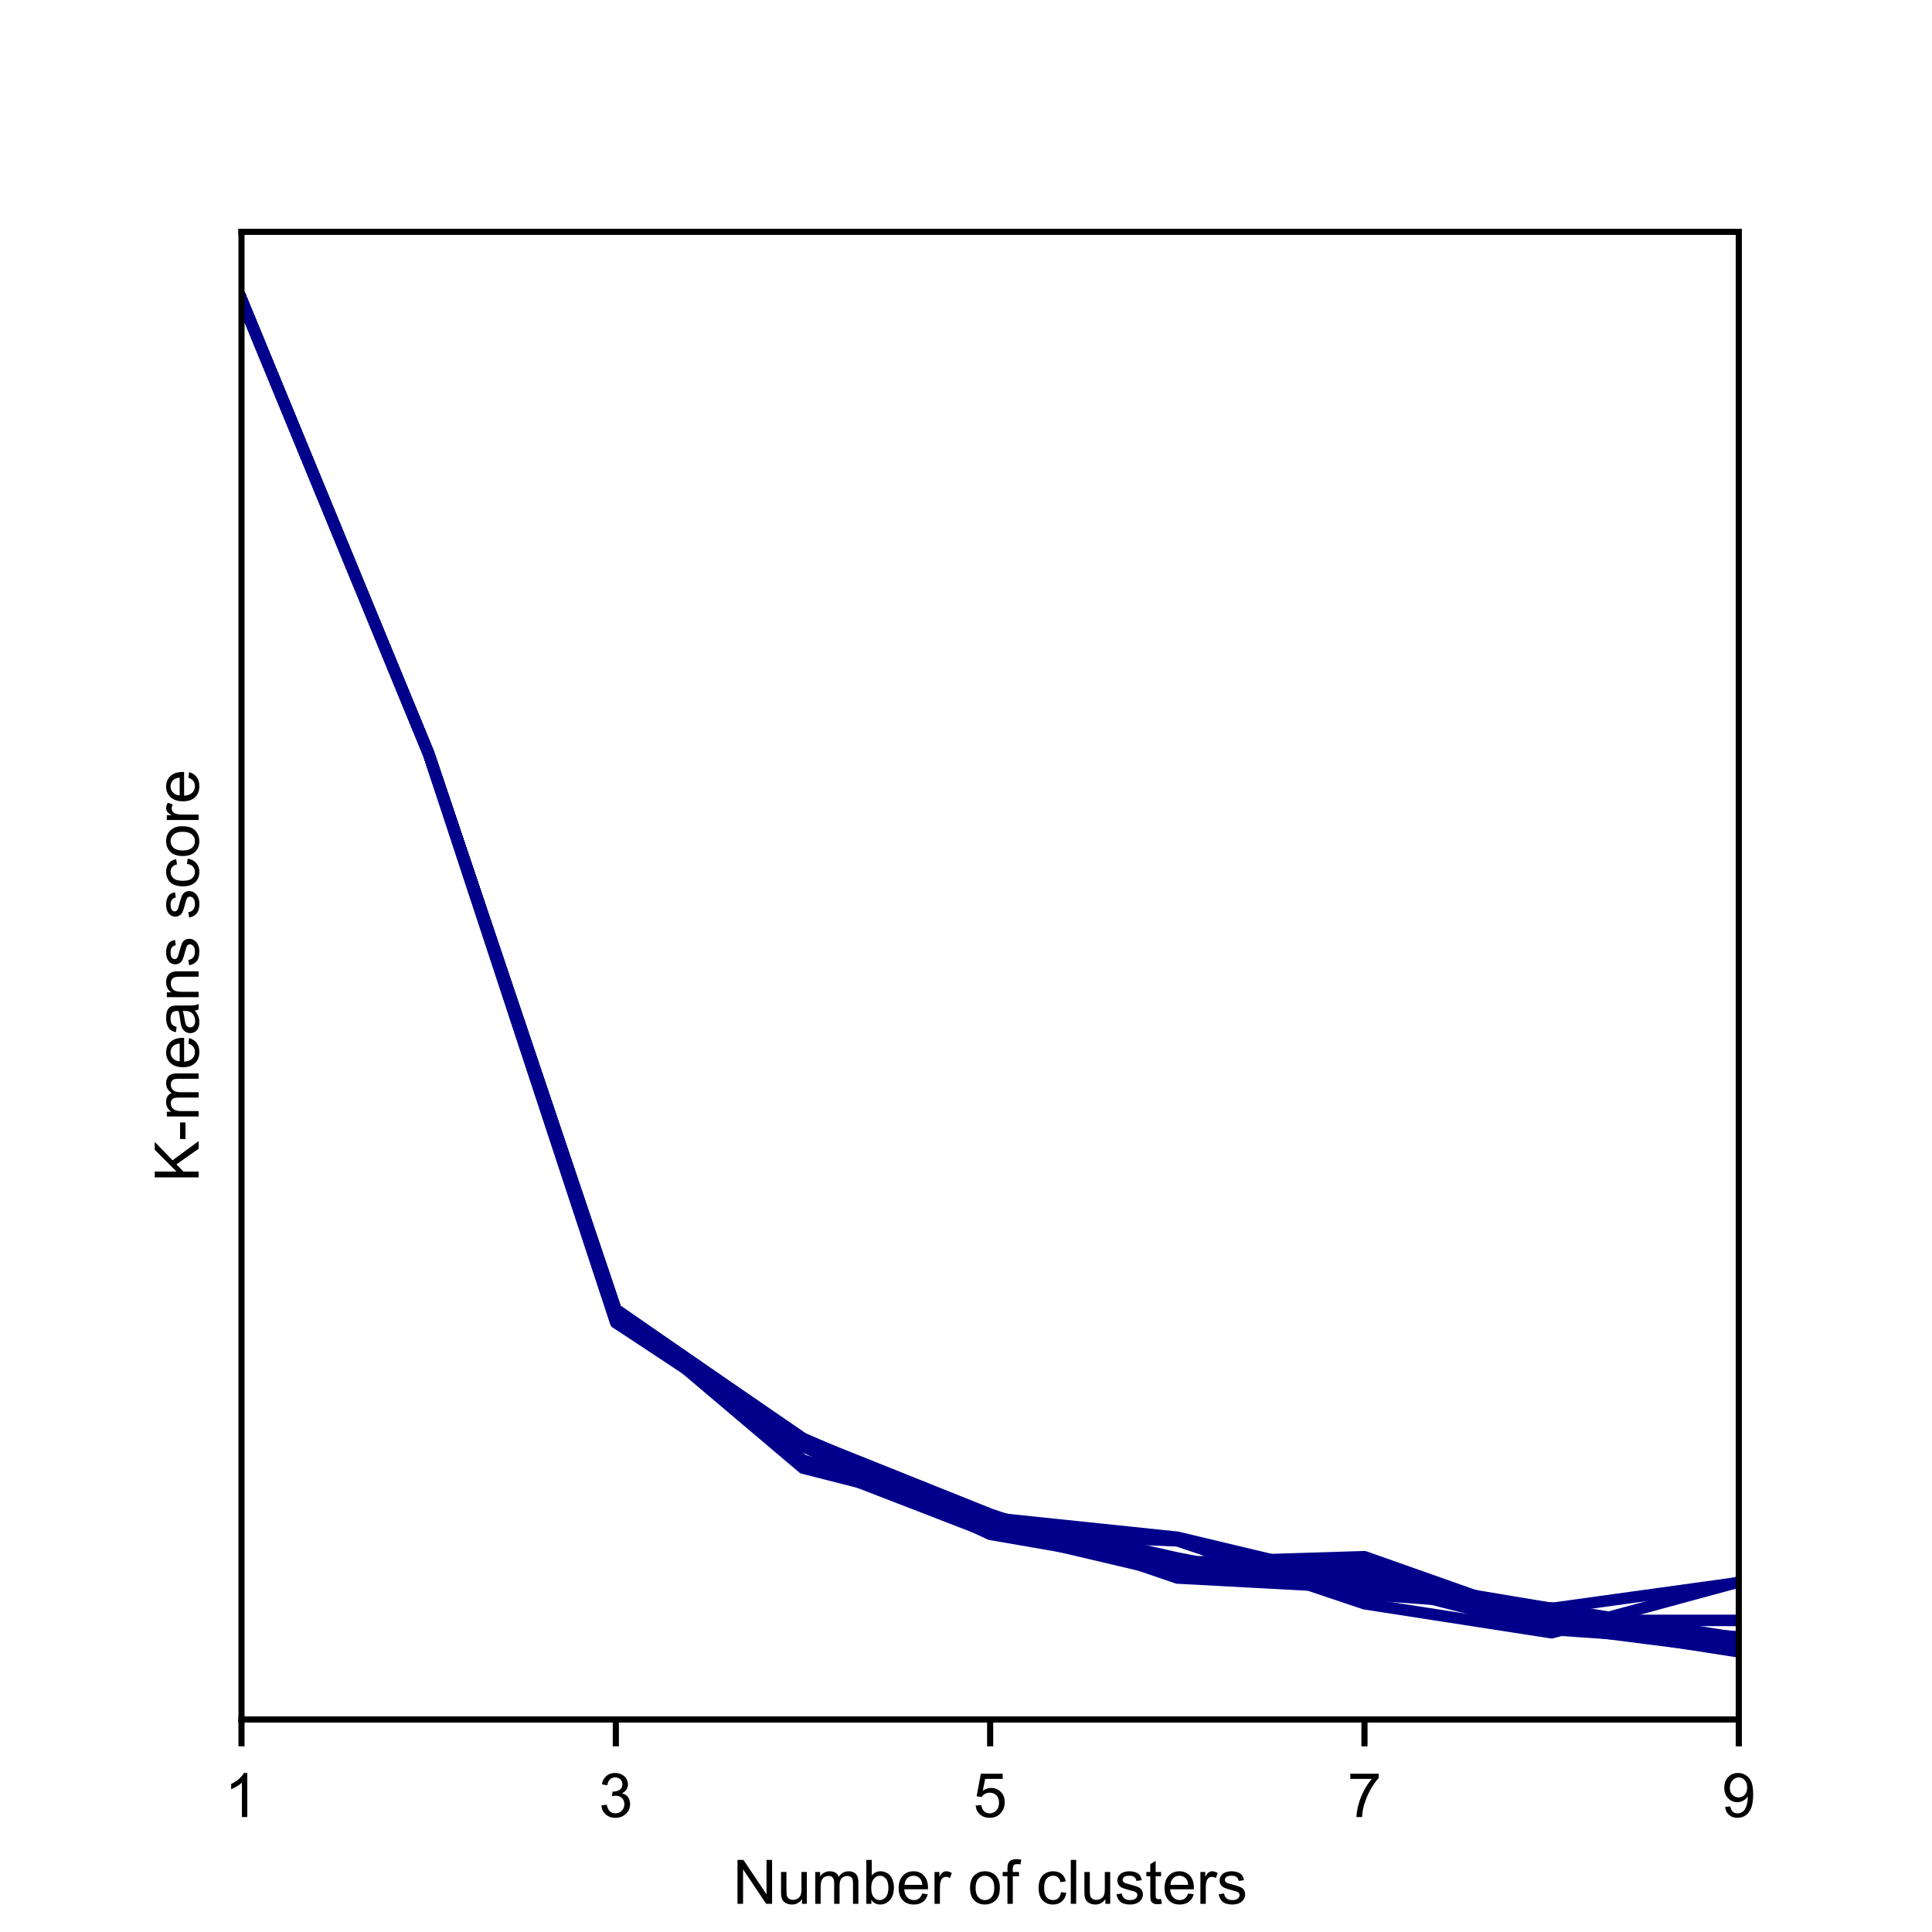
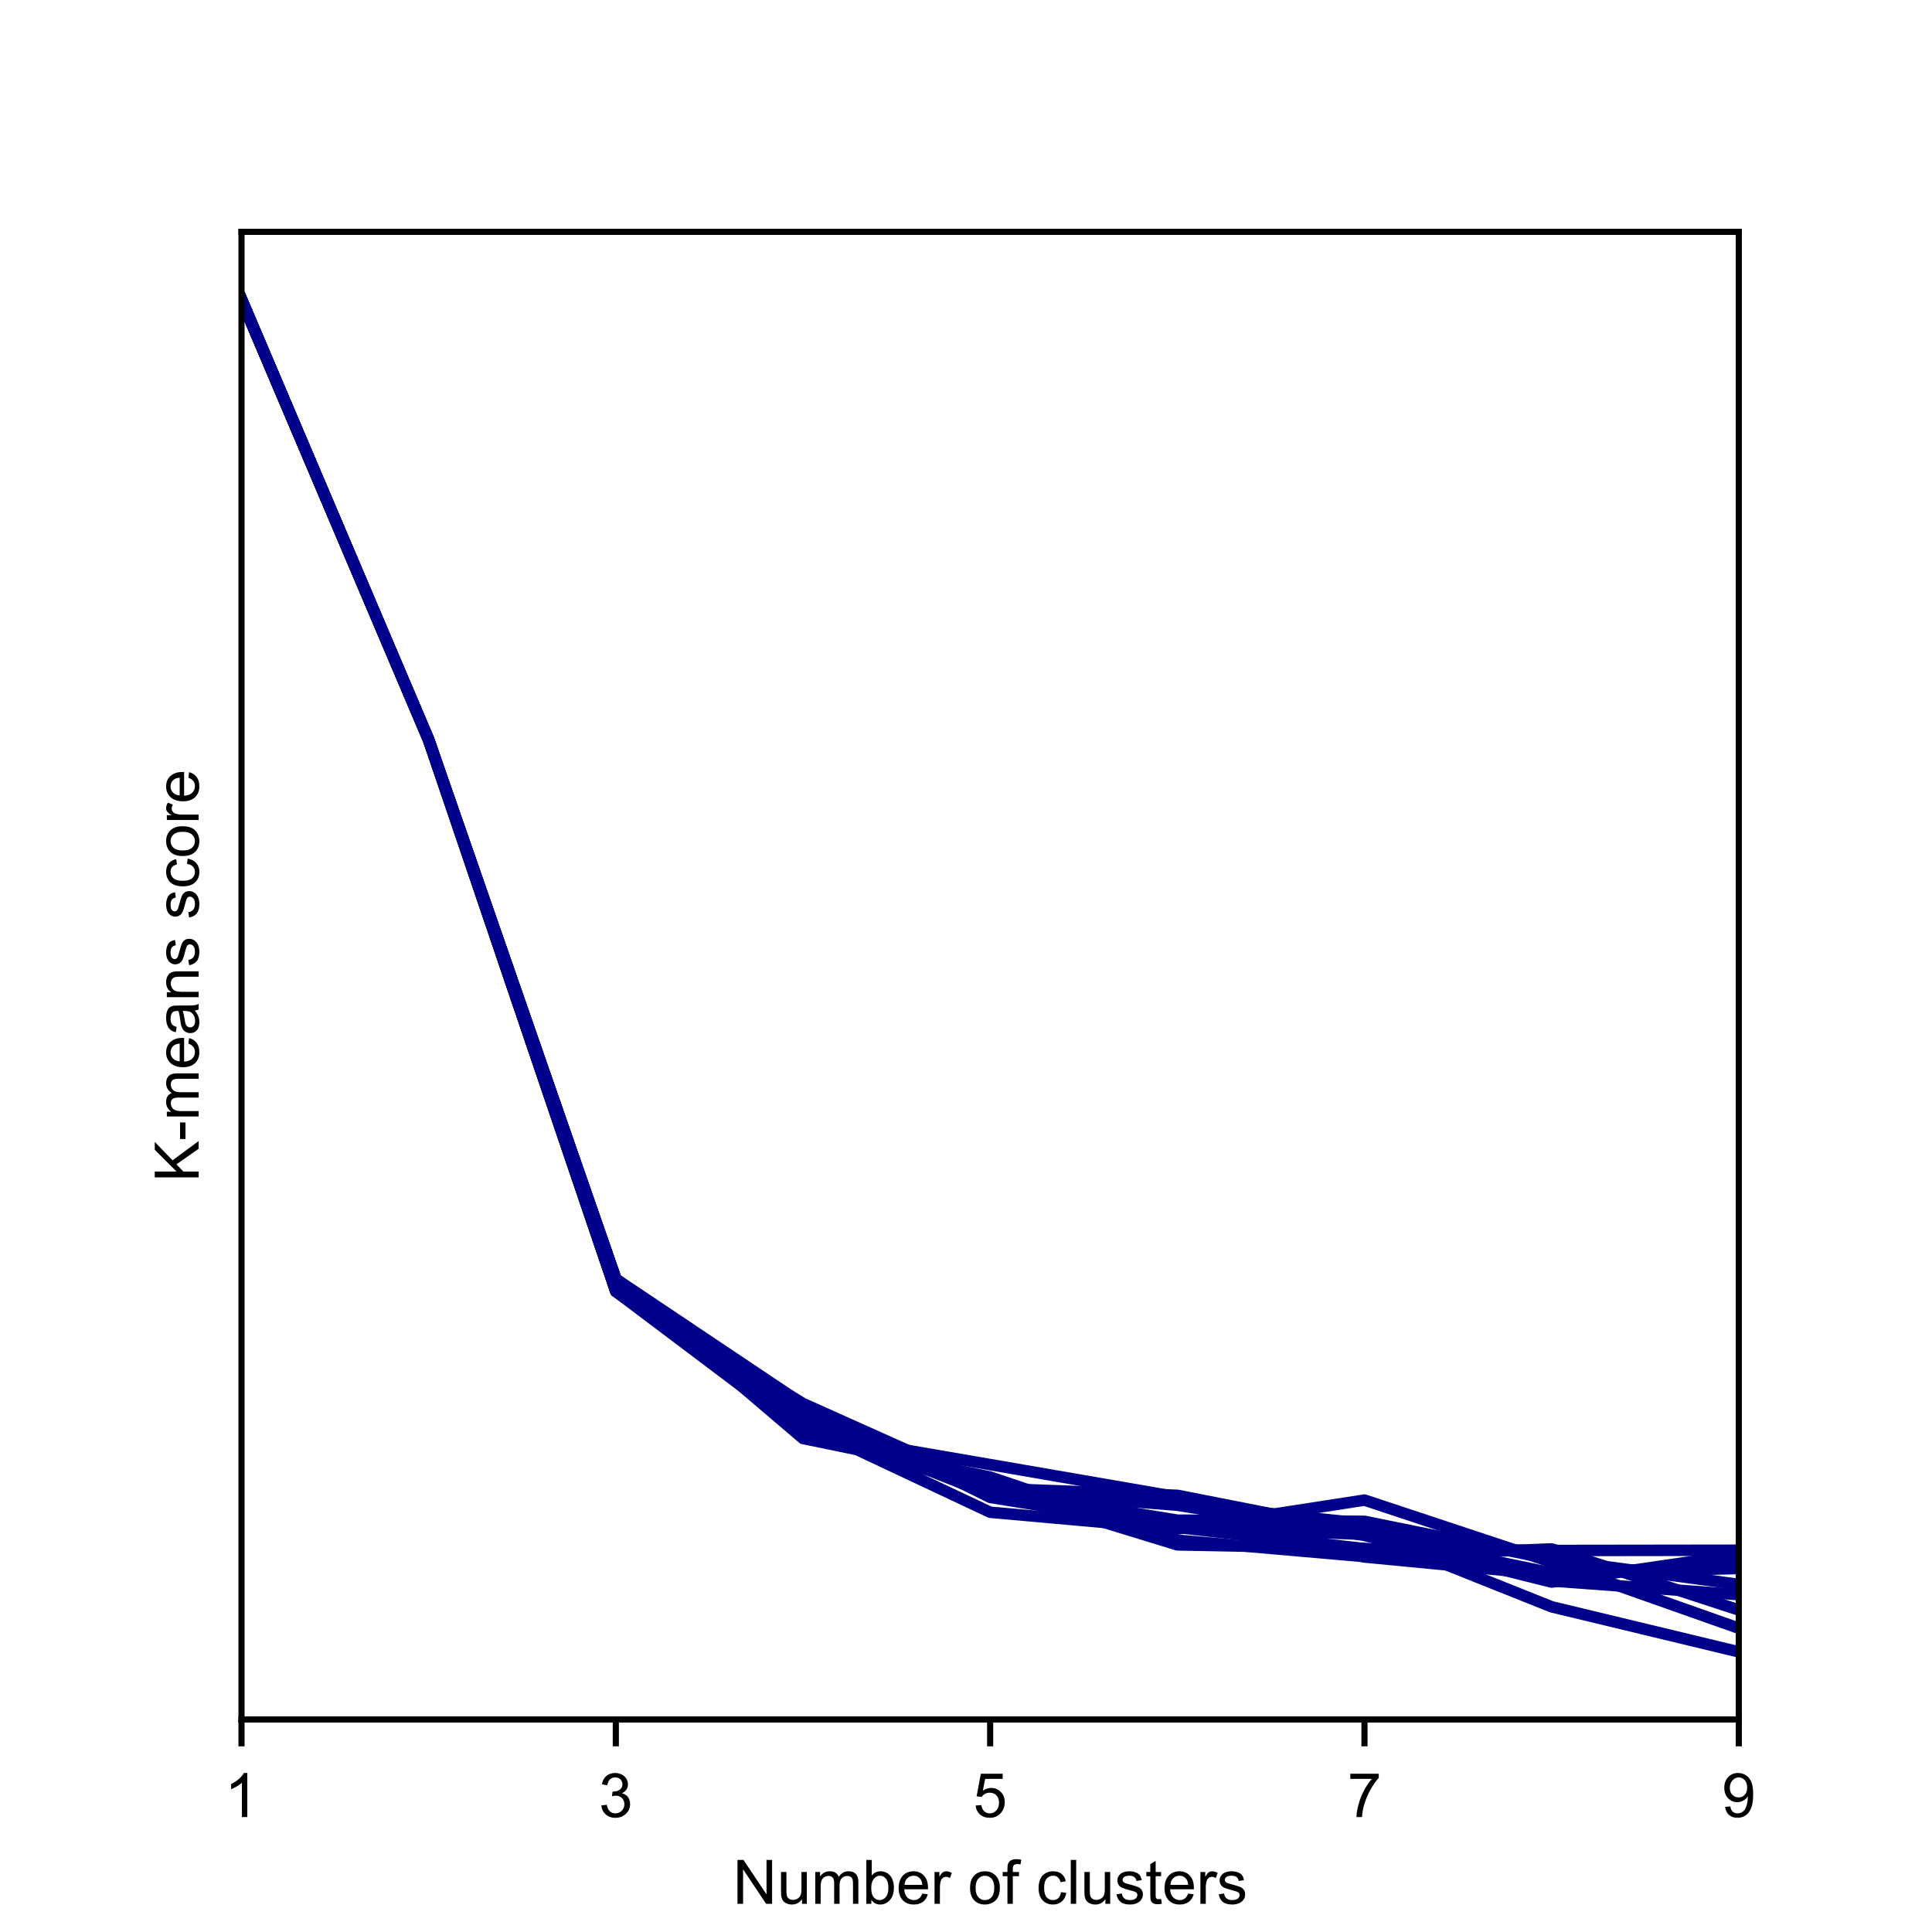
<svg xmlns="http://www.w3.org/2000/svg" xmlns:xlink="http://www.w3.org/1999/xlink" width="252pt" height="252pt" viewBox="0 0 252 252" version="1.1">
  <defs>
    <style type="text/css">*{stroke-linejoin: round; stroke-linecap: butt}</style>
  </defs>
  <g id="figure_1">
    <g id="patch_1">
      <path d="M 0 252  L 252 252  L 252 0  L 0 0  z " style="fill: #ffffff" />
    </g>
    <g id="axes_1">
      <g id="patch_2">
        <path d="M 31.5 224.28  L 226.8 224.28  L 226.8 30.24  L 31.5 30.24  z " style="fill: #ffffff" />
      </g>
      <g id="matplotlib.axis_1">
        <g id="xtick_1">
          <g id="line2d_1">
            <defs>
-               <path id="md3a0742ab7" d="M 0 0  L 0 3.5  " style="stroke: #000000; stroke-width: 0.8" />
+               <path id="mba908762e6" d="M 0 0  L 0 3.5  " style="stroke: #000000; stroke-width: 0.8" />
            </defs>
            <g>
-               <use xlink:href="#md3a0742ab7" x="31.5" y="224.28" style="stroke: #000000; stroke-width: 0.8" />
+               <use xlink:href="#mba908762e6" x="31.5" y="224.28" style="stroke: #000000; stroke-width: 0.8" />
            </g>
          </g>
          <g id="text_1">
            <g transform="translate(29.27563 237.0062) scale(0.08 -0.08)">
              <defs>
                <path id="ArialMT-31" d="M 2384 0  L 1822 0  L 1822 3584  Q 1619 3391 1289 3197  Q 959 3003 697 2906  L 697 3450  Q 1169 3672 1522 3987  Q 1875 4303 2022 4600  L 2384 4600  L 2384 0  z " transform="scale(0.015625)" />
              </defs>
              <use xlink:href="#ArialMT-31" />
            </g>
          </g>
        </g>
        <g id="xtick_2">
          <g id="line2d_2">
            <g>
-               <use xlink:href="#md3a0742ab7" x="80.325" y="224.28" style="stroke: #000000; stroke-width: 0.8" />
+               <use xlink:href="#mba908762e6" x="80.325" y="224.28" style="stroke: #000000; stroke-width: 0.8" />
            </g>
          </g>
          <g id="text_2">
            <g transform="translate(78.10062 237.0062) scale(0.08 -0.08)">
              <defs>
                <path id="ArialMT-33" d="M 269 1209  L 831 1284  Q 928 806 1161 595  Q 1394 384 1728 384  Q 2125 384 2398 659  Q 2672 934 2672 1341  Q 2672 1728 2419 1979  Q 2166 2231 1775 2231  Q 1616 2231 1378 2169  L 1441 2663  Q 1497 2656 1531 2656  Q 1891 2656 2178 2843  Q 2466 3031 2466 3422  Q 2466 3731 2256 3934  Q 2047 4138 1716 4138  Q 1388 4138 1169 3931  Q 950 3725 888 3313  L 325 3413  Q 428 3978 793 4289  Q 1159 4600 1703 4600  Q 2078 4600 2393 4439  Q 2709 4278 2876 4000  Q 3044 3722 3044 3409  Q 3044 3113 2884 2869  Q 2725 2625 2413 2481  Q 2819 2388 3044 2092  Q 3269 1797 3269 1353  Q 3269 753 2831 336  Q 2394 -81 1725 -81  Q 1122 -81 723 278  Q 325 638 269 1209  z " transform="scale(0.015625)" />
              </defs>
              <use xlink:href="#ArialMT-33" />
            </g>
          </g>
        </g>
        <g id="xtick_3">
          <g id="line2d_3">
            <g>
-               <use xlink:href="#md3a0742ab7" x="129.15" y="224.28" style="stroke: #000000; stroke-width: 0.8" />
+               <use xlink:href="#mba908762e6" x="129.15" y="224.28" style="stroke: #000000; stroke-width: 0.8" />
            </g>
          </g>
          <g id="text_3">
            <g transform="translate(126.9256 237.0062) scale(0.08 -0.08)">
              <defs>
                <path id="ArialMT-35" d="M 266 1200  L 856 1250  Q 922 819 1161 601  Q 1400 384 1738 384  Q 2144 384 2425 690  Q 2706 997 2706 1503  Q 2706 1984 2436 2262  Q 2166 2541 1728 2541  Q 1456 2541 1237 2417  Q 1019 2294 894 2097  L 366 2166  L 809 4519  L 3088 4519  L 3088 3981  L 1259 3981  L 1013 2750  Q 1425 3038 1878 3038  Q 2478 3038 2890 2622  Q 3303 2206 3303 1553  Q 3303 931 2941 478  Q 2500 -78 1738 -78  Q 1113 -78 717 272  Q 322 622 266 1200  z " transform="scale(0.015625)" />
              </defs>
              <use xlink:href="#ArialMT-35" />
            </g>
          </g>
        </g>
        <g id="xtick_4">
          <g id="line2d_4">
            <g>
-               <use xlink:href="#md3a0742ab7" x="177.975" y="224.28" style="stroke: #000000; stroke-width: 0.8" />
+               <use xlink:href="#mba908762e6" x="177.975" y="224.28" style="stroke: #000000; stroke-width: 0.8" />
            </g>
          </g>
          <g id="text_4">
            <g transform="translate(175.7506 237.0062) scale(0.08 -0.08)">
              <defs>
                <path id="ArialMT-37" d="M 303 3981  L 303 4522  L 3269 4522  L 3269 4084  Q 2831 3619 2401 2847  Q 1972 2075 1738 1259  Q 1569 684 1522 0  L 944 0  Q 953 541 1156 1306  Q 1359 2072 1739 2783  Q 2119 3494 2547 3981  L 303 3981  z " transform="scale(0.015625)" />
              </defs>
              <use xlink:href="#ArialMT-37" />
            </g>
          </g>
        </g>
        <g id="xtick_5">
          <g id="line2d_5">
            <g>
-               <use xlink:href="#md3a0742ab7" x="226.8" y="224.28" style="stroke: #000000; stroke-width: 0.8" />
+               <use xlink:href="#mba908762e6" x="226.8" y="224.28" style="stroke: #000000; stroke-width: 0.8" />
            </g>
          </g>
          <g id="text_5">
            <g transform="translate(224.5756 237.0062) scale(0.08 -0.08)">
              <defs>
                <path id="ArialMT-39" d="M 350 1059  L 891 1109  Q 959 728 1153 556  Q 1347 384 1650 384  Q 1909 384 2104 503  Q 2300 622 2425 820  Q 2550 1019 2634 1356  Q 2719 1694 2719 2044  Q 2719 2081 2716 2156  Q 2547 1888 2255 1720  Q 1963 1553 1622 1553  Q 1053 1553 659 1965  Q 266 2378 266 3053  Q 266 3750 677 4175  Q 1088 4600 1706 4600  Q 2153 4600 2523 4359  Q 2894 4119 3086 3673  Q 3278 3228 3278 2384  Q 3278 1506 3087 986  Q 2897 466 2520 194  Q 2144 -78 1638 -78  Q 1100 -78 759 220  Q 419 519 350 1059  z M 2653 3081  Q 2653 3566 2395 3850  Q 2138 4134 1775 4134  Q 1400 4134 1122 3828  Q 844 3522 844 3034  Q 844 2597 1108 2323  Q 1372 2050 1759 2050  Q 2150 2050 2401 2323  Q 2653 2597 2653 3081  z " transform="scale(0.015625)" />
              </defs>
              <use xlink:href="#ArialMT-39" />
            </g>
          </g>
        </g>
        <g id="text_6">
          <g transform="translate(95.58562 248.3225) scale(0.08 -0.08)">
            <defs>
              <path id="ArialMT-4e" d="M 488 0  L 488 4581  L 1109 4581  L 3516 984  L 3516 4581  L 4097 4581  L 4097 0  L 3475 0  L 1069 3600  L 1069 0  L 488 0  z " transform="scale(0.015625)" />
              <path id="ArialMT-75" d="M 2597 0  L 2597 488  Q 2209 -75 1544 -75  Q 1250 -75 995 37  Q 741 150 617 320  Q 494 491 444 738  Q 409 903 409 1263  L 409 3319  L 972 3319  L 972 1478  Q 972 1038 1006 884  Q 1059 663 1231 536  Q 1403 409 1656 409  Q 1909 409 2131 539  Q 2353 669 2445 892  Q 2538 1116 2538 1541  L 2538 3319  L 3100 3319  L 3100 0  L 2597 0  z " transform="scale(0.015625)" />
              <path id="ArialMT-6d" d="M 422 0  L 422 3319  L 925 3319  L 925 2853  Q 1081 3097 1340 3245  Q 1600 3394 1931 3394  Q 2300 3394 2536 3241  Q 2772 3088 2869 2813  Q 3263 3394 3894 3394  Q 4388 3394 4653 3120  Q 4919 2847 4919 2278  L 4919 0  L 4359 0  L 4359 2091  Q 4359 2428 4304 2576  Q 4250 2725 4106 2815  Q 3963 2906 3769 2906  Q 3419 2906 3187 2673  Q 2956 2441 2956 1928  L 2956 0  L 2394 0  L 2394 2156  Q 2394 2531 2256 2718  Q 2119 2906 1806 2906  Q 1569 2906 1367 2781  Q 1166 2656 1075 2415  Q 984 2175 984 1722  L 984 0  L 422 0  z " transform="scale(0.015625)" />
              <path id="ArialMT-62" d="M 941 0  L 419 0  L 419 4581  L 981 4581  L 981 2947  Q 1338 3394 1891 3394  Q 2197 3394 2470 3270  Q 2744 3147 2920 2923  Q 3097 2700 3197 2384  Q 3297 2069 3297 1709  Q 3297 856 2875 390  Q 2453 -75 1863 -75  Q 1275 -75 941 416  L 941 0  z M 934 1684  Q 934 1088 1097 822  Q 1363 388 1816 388  Q 2184 388 2453 708  Q 2722 1028 2722 1663  Q 2722 2313 2464 2622  Q 2206 2931 1841 2931  Q 1472 2931 1203 2611  Q 934 2291 934 1684  z " transform="scale(0.015625)" />
              <path id="ArialMT-65" d="M 2694 1069  L 3275 997  Q 3138 488 2766 206  Q 2394 -75 1816 -75  Q 1088 -75 661 373  Q 234 822 234 1631  Q 234 2469 665 2931  Q 1097 3394 1784 3394  Q 2450 3394 2872 2941  Q 3294 2488 3294 1666  Q 3294 1616 3291 1516  L 816 1516  Q 847 969 1125 678  Q 1403 388 1819 388  Q 2128 388 2347 550  Q 2566 713 2694 1069  z M 847 1978  L 2700 1978  Q 2663 2397 2488 2606  Q 2219 2931 1791 2931  Q 1403 2931 1139 2672  Q 875 2413 847 1978  z " transform="scale(0.015625)" />
              <path id="ArialMT-72" d="M 416 0  L 416 3319  L 922 3319  L 922 2816  Q 1116 3169 1280 3281  Q 1444 3394 1641 3394  Q 1925 3394 2219 3213  L 2025 2691  Q 1819 2813 1613 2813  Q 1428 2813 1281 2702  Q 1134 2591 1072 2394  Q 978 2094 978 1738  L 978 0  L 416 0  z " transform="scale(0.015625)" />
              <path id="ArialMT-20" transform="scale(0.015625)" />
              <path id="ArialMT-6f" d="M 213 1659  Q 213 2581 725 3025  Q 1153 3394 1769 3394  Q 2453 3394 2887 2945  Q 3322 2497 3322 1706  Q 3322 1066 3130 698  Q 2938 331 2570 128  Q 2203 -75 1769 -75  Q 1072 -75 642 372  Q 213 819 213 1659  z M 791 1659  Q 791 1022 1069 705  Q 1347 388 1769 388  Q 2188 388 2466 706  Q 2744 1025 2744 1678  Q 2744 2294 2464 2611  Q 2184 2928 1769 2928  Q 1347 2928 1069 2612  Q 791 2297 791 1659  z " transform="scale(0.015625)" />
              <path id="ArialMT-66" d="M 556 0  L 556 2881  L 59 2881  L 59 3319  L 556 3319  L 556 3672  Q 556 4006 616 4169  Q 697 4388 901 4523  Q 1106 4659 1475 4659  Q 1713 4659 2000 4603  L 1916 4113  Q 1741 4144 1584 4144  Q 1328 4144 1222 4034  Q 1116 3925 1116 3625  L 1116 3319  L 1763 3319  L 1763 2881  L 1116 2881  L 1116 0  L 556 0  z " transform="scale(0.015625)" />
              <path id="ArialMT-63" d="M 2588 1216  L 3141 1144  Q 3050 572 2676 248  Q 2303 -75 1759 -75  Q 1078 -75 664 370  Q 250 816 250 1647  Q 250 2184 428 2587  Q 606 2991 970 3192  Q 1334 3394 1763 3394  Q 2303 3394 2647 3120  Q 2991 2847 3088 2344  L 2541 2259  Q 2463 2594 2264 2762  Q 2066 2931 1784 2931  Q 1359 2931 1093 2626  Q 828 2322 828 1663  Q 828 994 1084 691  Q 1341 388 1753 388  Q 2084 388 2306 591  Q 2528 794 2588 1216  z " transform="scale(0.015625)" />
              <path id="ArialMT-6c" d="M 409 0  L 409 4581  L 972 4581  L 972 0  L 409 0  z " transform="scale(0.015625)" />
              <path id="ArialMT-73" d="M 197 991  L 753 1078  Q 800 744 1014 566  Q 1228 388 1613 388  Q 2000 388 2187 545  Q 2375 703 2375 916  Q 2375 1106 2209 1216  Q 2094 1291 1634 1406  Q 1016 1563 777 1677  Q 538 1791 414 1992  Q 291 2194 291 2438  Q 291 2659 392 2848  Q 494 3038 669 3163  Q 800 3259 1026 3326  Q 1253 3394 1513 3394  Q 1903 3394 2198 3281  Q 2494 3169 2634 2976  Q 2775 2784 2828 2463  L 2278 2388  Q 2241 2644 2061 2787  Q 1881 2931 1553 2931  Q 1166 2931 1000 2803  Q 834 2675 834 2503  Q 834 2394 903 2306  Q 972 2216 1119 2156  Q 1203 2125 1616 2013  Q 2213 1853 2448 1751  Q 2684 1650 2818 1456  Q 2953 1263 2953 975  Q 2953 694 2789 445  Q 2625 197 2315 61  Q 2006 -75 1616 -75  Q 969 -75 630 194  Q 291 463 197 991  z " transform="scale(0.015625)" />
              <path id="ArialMT-74" d="M 1650 503  L 1731 6  Q 1494 -44 1306 -44  Q 1000 -44 831 53  Q 663 150 594 308  Q 525 466 525 972  L 525 2881  L 113 2881  L 113 3319  L 525 3319  L 525 4141  L 1084 4478  L 1084 3319  L 1650 3319  L 1650 2881  L 1084 2881  L 1084 941  Q 1084 700 1114 631  Q 1144 563 1211 522  Q 1278 481 1403 481  Q 1497 481 1650 503  z " transform="scale(0.015625)" />
            </defs>
            <use xlink:href="#ArialMT-4e" />
            <use xlink:href="#ArialMT-75" x="72.217" />
            <use xlink:href="#ArialMT-6d" x="127.832" />
            <use xlink:href="#ArialMT-62" x="211.133" />
            <use xlink:href="#ArialMT-65" x="266.748" />
            <use xlink:href="#ArialMT-72" x="322.363" />
            <use xlink:href="#ArialMT-20" x="355.664" />
            <use xlink:href="#ArialMT-6f" x="383.447" />
            <use xlink:href="#ArialMT-66" x="439.062" />
            <use xlink:href="#ArialMT-20" x="466.846" />
            <use xlink:href="#ArialMT-63" x="494.629" />
            <use xlink:href="#ArialMT-6c" x="544.629" />
            <use xlink:href="#ArialMT-75" x="566.846" />
            <use xlink:href="#ArialMT-73" x="622.461" />
            <use xlink:href="#ArialMT-74" x="672.461" />
            <use xlink:href="#ArialMT-65" x="700.244" />
            <use xlink:href="#ArialMT-72" x="755.859" />
            <use xlink:href="#ArialMT-73" x="789.16" />
          </g>
        </g>
      </g>
      <g id="matplotlib.axis_2">
        <g id="text_7">
          <g transform="translate(25.91 154.1569) rotate(-90) scale(0.08 -0.08)">
            <defs>
              <path id="ArialMT-4b" d="M 469 0  L 469 4581  L 1075 4581  L 1075 2309  L 3350 4581  L 4172 4581  L 2250 2725  L 4256 0  L 3456 0  L 1825 2319  L 1075 1588  L 1075 0  L 469 0  z " transform="scale(0.015625)" />
              <path id="ArialMT-2d" d="M 203 1375  L 203 1941  L 1931 1941  L 1931 1375  L 203 1375  z " transform="scale(0.015625)" />
              <path id="ArialMT-61" d="M 2588 409  Q 2275 144 1986 34  Q 1697 -75 1366 -75  Q 819 -75 525 192  Q 231 459 231 875  Q 231 1119 342 1320  Q 453 1522 633 1644  Q 813 1766 1038 1828  Q 1203 1872 1538 1913  Q 2219 1994 2541 2106  Q 2544 2222 2544 2253  Q 2544 2597 2384 2738  Q 2169 2928 1744 2928  Q 1347 2928 1158 2789  Q 969 2650 878 2297  L 328 2372  Q 403 2725 575 2942  Q 747 3159 1072 3276  Q 1397 3394 1825 3394  Q 2250 3394 2515 3294  Q 2781 3194 2906 3042  Q 3031 2891 3081 2659  Q 3109 2516 3109 2141  L 3109 1391  Q 3109 606 3145 398  Q 3181 191 3288 0  L 2700 0  Q 2613 175 2588 409  z M 2541 1666  Q 2234 1541 1622 1453  Q 1275 1403 1131 1340  Q 988 1278 909 1158  Q 831 1038 831 891  Q 831 666 1001 516  Q 1172 366 1500 366  Q 1825 366 2078 508  Q 2331 650 2450 897  Q 2541 1088 2541 1459  L 2541 1666  z " transform="scale(0.015625)" />
              <path id="ArialMT-6e" d="M 422 0  L 422 3319  L 928 3319  L 928 2847  Q 1294 3394 1984 3394  Q 2284 3394 2536 3286  Q 2788 3178 2913 3003  Q 3038 2828 3088 2588  Q 3119 2431 3119 2041  L 3119 0  L 2556 0  L 2556 2019  Q 2556 2363 2490 2533  Q 2425 2703 2258 2804  Q 2091 2906 1866 2906  Q 1506 2906 1245 2678  Q 984 2450 984 1813  L 984 0  L 422 0  z " transform="scale(0.015625)" />
            </defs>
            <use xlink:href="#ArialMT-4b" />
            <use xlink:href="#ArialMT-2d" x="66.699" />
            <use xlink:href="#ArialMT-6d" x="100" />
            <use xlink:href="#ArialMT-65" x="183.301" />
            <use xlink:href="#ArialMT-61" x="238.916" />
            <use xlink:href="#ArialMT-6e" x="294.531" />
            <use xlink:href="#ArialMT-73" x="350.146" />
            <use xlink:href="#ArialMT-20" x="400.146" />
            <use xlink:href="#ArialMT-73" x="427.93" />
            <use xlink:href="#ArialMT-63" x="477.93" />
            <use xlink:href="#ArialMT-6f" x="527.93" />
            <use xlink:href="#ArialMT-72" x="583.545" />
            <use xlink:href="#ArialMT-65" x="616.846" />
          </g>
        </g>
      </g>
      <g id="line2d_6">
-         <path d="M 31.5 39.06  L 55.913 98.296  L 80.325 170.843  L 104.737 187.711  L 129.15 199.565  L 153.562 205.301  L 177.975 205.838  L 202.387 211.956  L 226.8 214.976  " clip-path="url(#p846aca197b)" style="fill: none; stroke: #00008b; stroke-width: 1.5; stroke-linecap: square" />
+         <path d="M 31.5 39.06  L 55.913 96.488  L 80.325 166.821  L 104.737 186.933  L 129.15 194.129  L 153.562 195.043  L 177.975 199.838  L 202.387 209.583  L 226.8 215.46  " clip-path="url(#p6ba89c8957)" style="fill: none; stroke: #00008b; stroke-width: 1.5; stroke-linecap: square" />
      </g>
      <g id="line2d_7">
-         <path d="M 31.5 39.06  L 55.913 98.296  L 80.325 170.929  L 104.737 187.711  L 129.15 199.857  L 153.562 204.651  L 177.975 204.255  L 202.387 211.645  L 226.8 215.46  " clip-path="url(#p846aca197b)" style="fill: none; stroke: #00008b; stroke-width: 1.5; stroke-linecap: square" />
+         <path d="M 31.5 39.06  L 55.913 96.488  L 80.325 168.445  L 104.737 184.906  L 129.15 194.438  L 153.562 196.332  L 177.975 200.273  L 202.387 206.357  L 226.8 202.793  " clip-path="url(#p6ba89c8957)" style="fill: none; stroke: #00008b; stroke-width: 1.5; stroke-linecap: square" />
      </g>
      <g id="line2d_8">
-         <path d="M 31.5 39.06  L 55.913 98.296  L 80.325 170.843  L 104.737 190.447  L 129.15 197.963  L 153.562 200.51  L 177.975 206.339  L 202.387 212.551  L 226.8 214.258  " clip-path="url(#p846aca197b)" style="fill: none; stroke: #00008b; stroke-width: 1.5; stroke-linecap: square" />
+         <path d="M 31.5 39.06  L 55.913 96.488  L 80.325 168.445  L 104.737 183.068  L 129.15 194.013  L 153.562 201.502  L 177.975 201.981  L 202.387 205.114  L 226.8 204.405  " clip-path="url(#p6ba89c8957)" style="fill: none; stroke: #00008b; stroke-width: 1.5; stroke-linecap: square" />
      </g>
      <g id="line2d_9">
-         <path d="M 31.5 39.06  L 55.913 98.296  L 80.325 170.843  L 104.737 187.602  L 129.15 198.276  L 153.562 203.582  L 177.975 205.344  L 202.387 212.132  L 226.8 215.24  " clip-path="url(#p846aca197b)" style="fill: none; stroke: #00008b; stroke-width: 1.5; stroke-linecap: square" />
+         <path d="M 31.5 39.06  L 55.913 96.577  L 80.325 166.821  L 104.737 184.816  L 129.15 193.416  L 153.562 199.236  L 177.975 201.998  L 202.387 202.237  L 226.8 202.204  " clip-path="url(#p6ba89c8957)" style="fill: none; stroke: #00008b; stroke-width: 1.5; stroke-linecap: square" />
      </g>
      <g id="line2d_10">
-         <path d="M 31.5 39.06  L 55.913 98.296  L 80.325 170.843  L 104.737 187.711  L 129.15 197.494  L 153.562 205.825  L 177.975 207.14  L 202.387 210.861  L 226.8 215.372  " clip-path="url(#p846aca197b)" style="fill: none; stroke: #00008b; stroke-width: 1.5; stroke-linecap: square" />
+         <path d="M 31.5 39.06  L 55.913 96.488  L 80.325 166.904  L 104.737 185.253  L 129.15 194.949  L 153.562 196.156  L 177.975 198.725  L 202.387 206.211  L 226.8 207.998  " clip-path="url(#p6ba89c8957)" style="fill: none; stroke: #00008b; stroke-width: 1.5; stroke-linecap: square" />
      </g>
      <g id="line2d_11">
-         <path d="M 31.5 39.06  L 55.913 98.391  L 80.325 170.827  L 104.737 191.493  L 129.15 197.71  L 153.562 203.218  L 177.975 207.948  L 202.387 209.745  L 226.8 213.665  " clip-path="url(#p846aca197b)" style="fill: none; stroke: #00008b; stroke-width: 1.5; stroke-linecap: square" />
+         <path d="M 31.5 39.06  L 55.913 96.488  L 80.325 166.821  L 104.737 187.626  L 129.15 192.658  L 153.562 200.896  L 177.975 203.035  L 202.387 202.032  L 226.8 209.998  " clip-path="url(#p6ba89c8957)" style="fill: none; stroke: #00008b; stroke-width: 1.5; stroke-linecap: square" />
      </g>
      <g id="line2d_12">
-         <path d="M 31.5 39.06  L 55.913 98.296  L 80.325 170.771  L 104.737 187.711  L 129.15 198.816  L 153.562 204.044  L 177.975 206.604  L 202.387 211.349  L 226.8 211.357  " clip-path="url(#p846aca197b)" style="fill: none; stroke: #00008b; stroke-width: 1.5; stroke-linecap: square" />
+         <path d="M 31.5 39.06  L 55.913 96.488  L 80.325 168.445  L 104.737 185.906  L 129.15 194.332  L 153.562 198.281  L 177.975 198.434  L 202.387 203.396  L 226.8 206.658  " clip-path="url(#p6ba89c8957)" style="fill: none; stroke: #00008b; stroke-width: 1.5; stroke-linecap: square" />
      </g>
      <g id="line2d_13">
-         <path d="M 31.5 39.06  L 55.913 98.296  L 80.325 172.519  L 104.737 188.66  L 129.15 200.13  L 153.562 204.353  L 177.975 205.716  L 202.387 209.796  L 226.8 206.42  " clip-path="url(#p846aca197b)" style="fill: none; stroke: #00008b; stroke-width: 1.5; stroke-linecap: square" />
+         <path d="M 31.5 39.06  L 55.913 96.488  L 80.325 166.821  L 104.737 183.174  L 129.15 195.315  L 153.562 199.256  L 177.975 200.128  L 202.387 205.17  L 226.8 204.588  " clip-path="url(#p6ba89c8957)" style="fill: none; stroke: #00008b; stroke-width: 1.5; stroke-linecap: square" />
      </g>
      <g id="line2d_14">
-         <path d="M 31.5 39.06  L 55.913 98.296  L 80.325 170.916  L 104.737 190.529  L 129.15 199.97  L 153.562 200.976  L 177.975 209.184  L 202.387 212.971  L 226.8 206.343  " clip-path="url(#p846aca197b)" style="fill: none; stroke: #00008b; stroke-width: 1.5; stroke-linecap: square" />
+         <path d="M 31.5 39.06  L 55.913 96.488  L 80.325 166.815  L 104.737 185.765  L 129.15 197.249  L 153.562 199.436  L 177.975 195.664  L 202.387 203.759  L 226.8 212.378  " clip-path="url(#p6ba89c8957)" style="fill: none; stroke: #00008b; stroke-width: 1.5; stroke-linecap: square" />
      </g>
      <g id="line2d_15">
-         <path d="M 31.5 39.06  L 55.913 98.388  L 80.325 172.519  L 104.737 187.887  L 129.15 199.89  L 153.562 203.797  L 177.975 203.049  L 202.387 211.671  L 226.8 213.512  " clip-path="url(#p846aca197b)" style="fill: none; stroke: #00008b; stroke-width: 1.5; stroke-linecap: square" />
+         <path d="M 31.5 39.06  L 55.913 96.577  L 80.325 168.445  L 104.737 186.838  L 129.15 191.033  L 153.562 195.254  L 177.975 203.086  L 202.387 205.422  L 226.8 203.994  " clip-path="url(#p6ba89c8957)" style="fill: none; stroke: #00008b; stroke-width: 1.5; stroke-linecap: square" />
      </g>
      <g id="patch_3">
        <path d="M 31.5 224.28  L 31.5 30.24  " style="fill: none; stroke: #000000; stroke-width: 0.8; stroke-linejoin: miter; stroke-linecap: square" />
      </g>
      <g id="patch_4">
        <path d="M 226.8 224.28  L 226.8 30.24  " style="fill: none; stroke: #000000; stroke-width: 0.8; stroke-linejoin: miter; stroke-linecap: square" />
      </g>
      <g id="patch_5">
        <path d="M 31.5 224.28  L 226.8 224.28  " style="fill: none; stroke: #000000; stroke-width: 0.8; stroke-linejoin: miter; stroke-linecap: square" />
      </g>
      <g id="patch_6">
        <path d="M 31.5 30.24  L 226.8 30.24  " style="fill: none; stroke: #000000; stroke-width: 0.8; stroke-linejoin: miter; stroke-linecap: square" />
      </g>
    </g>
  </g>
  <defs>
-     <clipPath id="p846aca197b">
+     <clipPath id="p6ba89c8957">
      <rect x="31.5" y="30.24" width="195.3" height="194.04" />
    </clipPath>
  </defs>
</svg>
